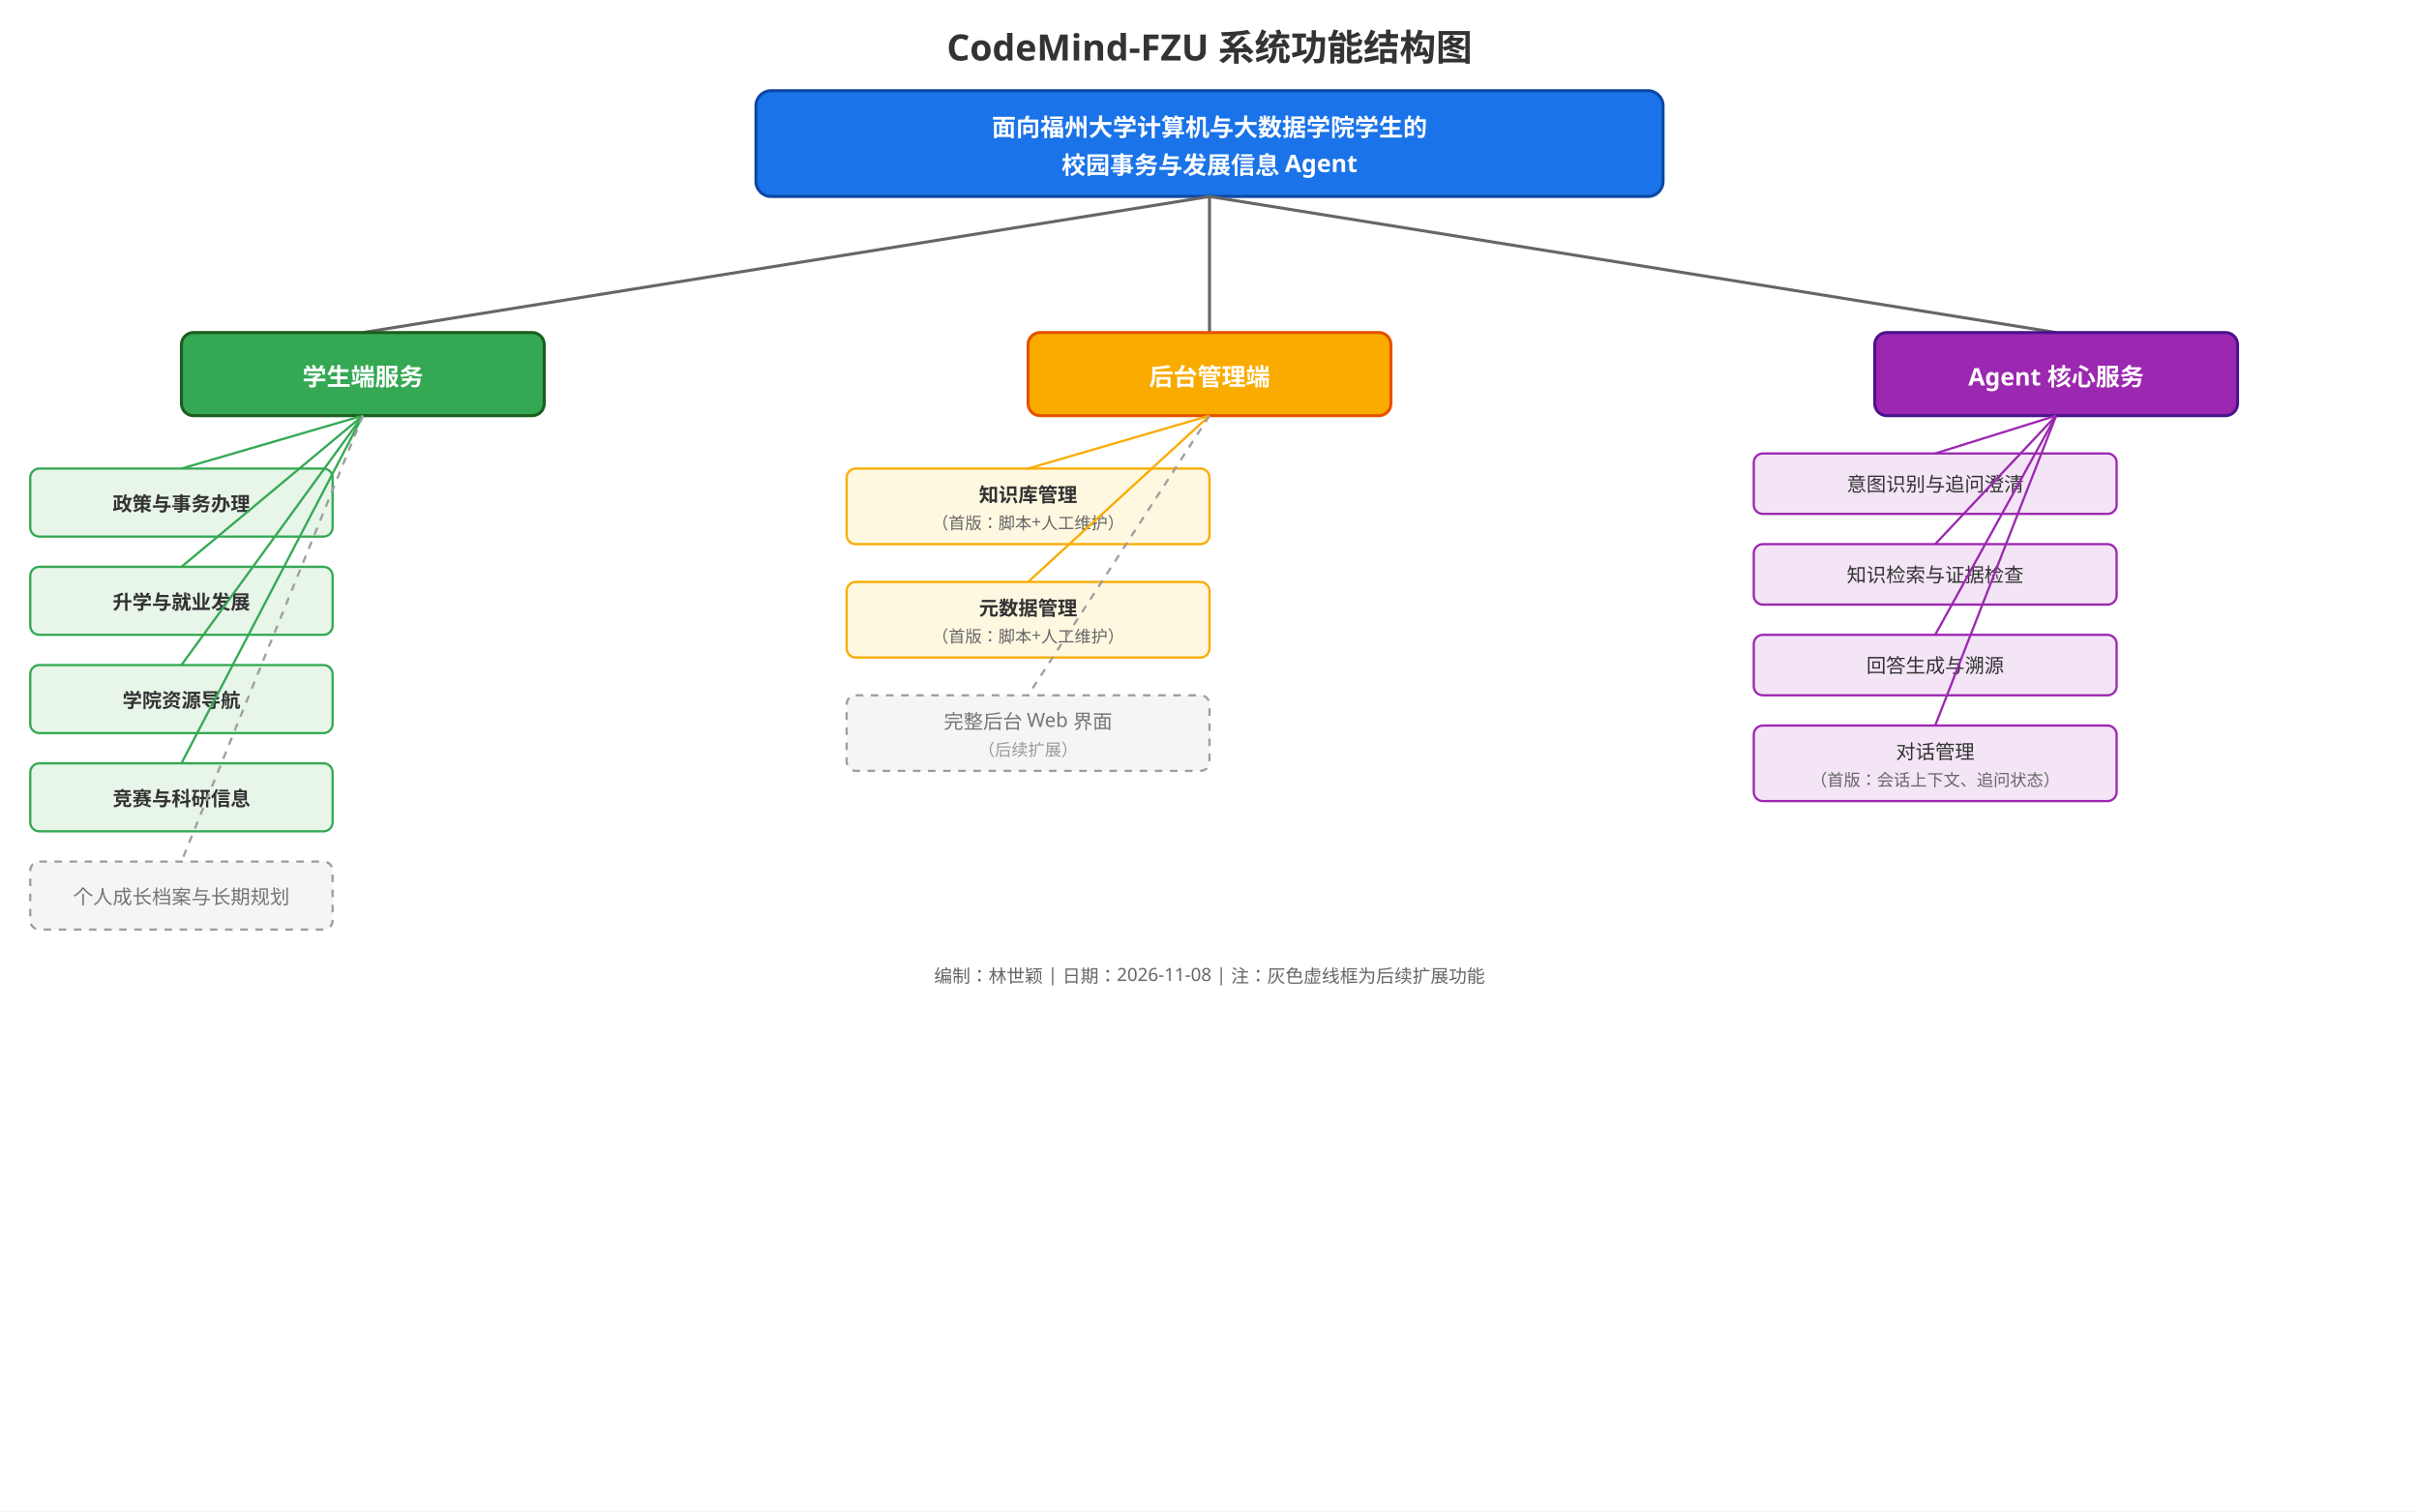
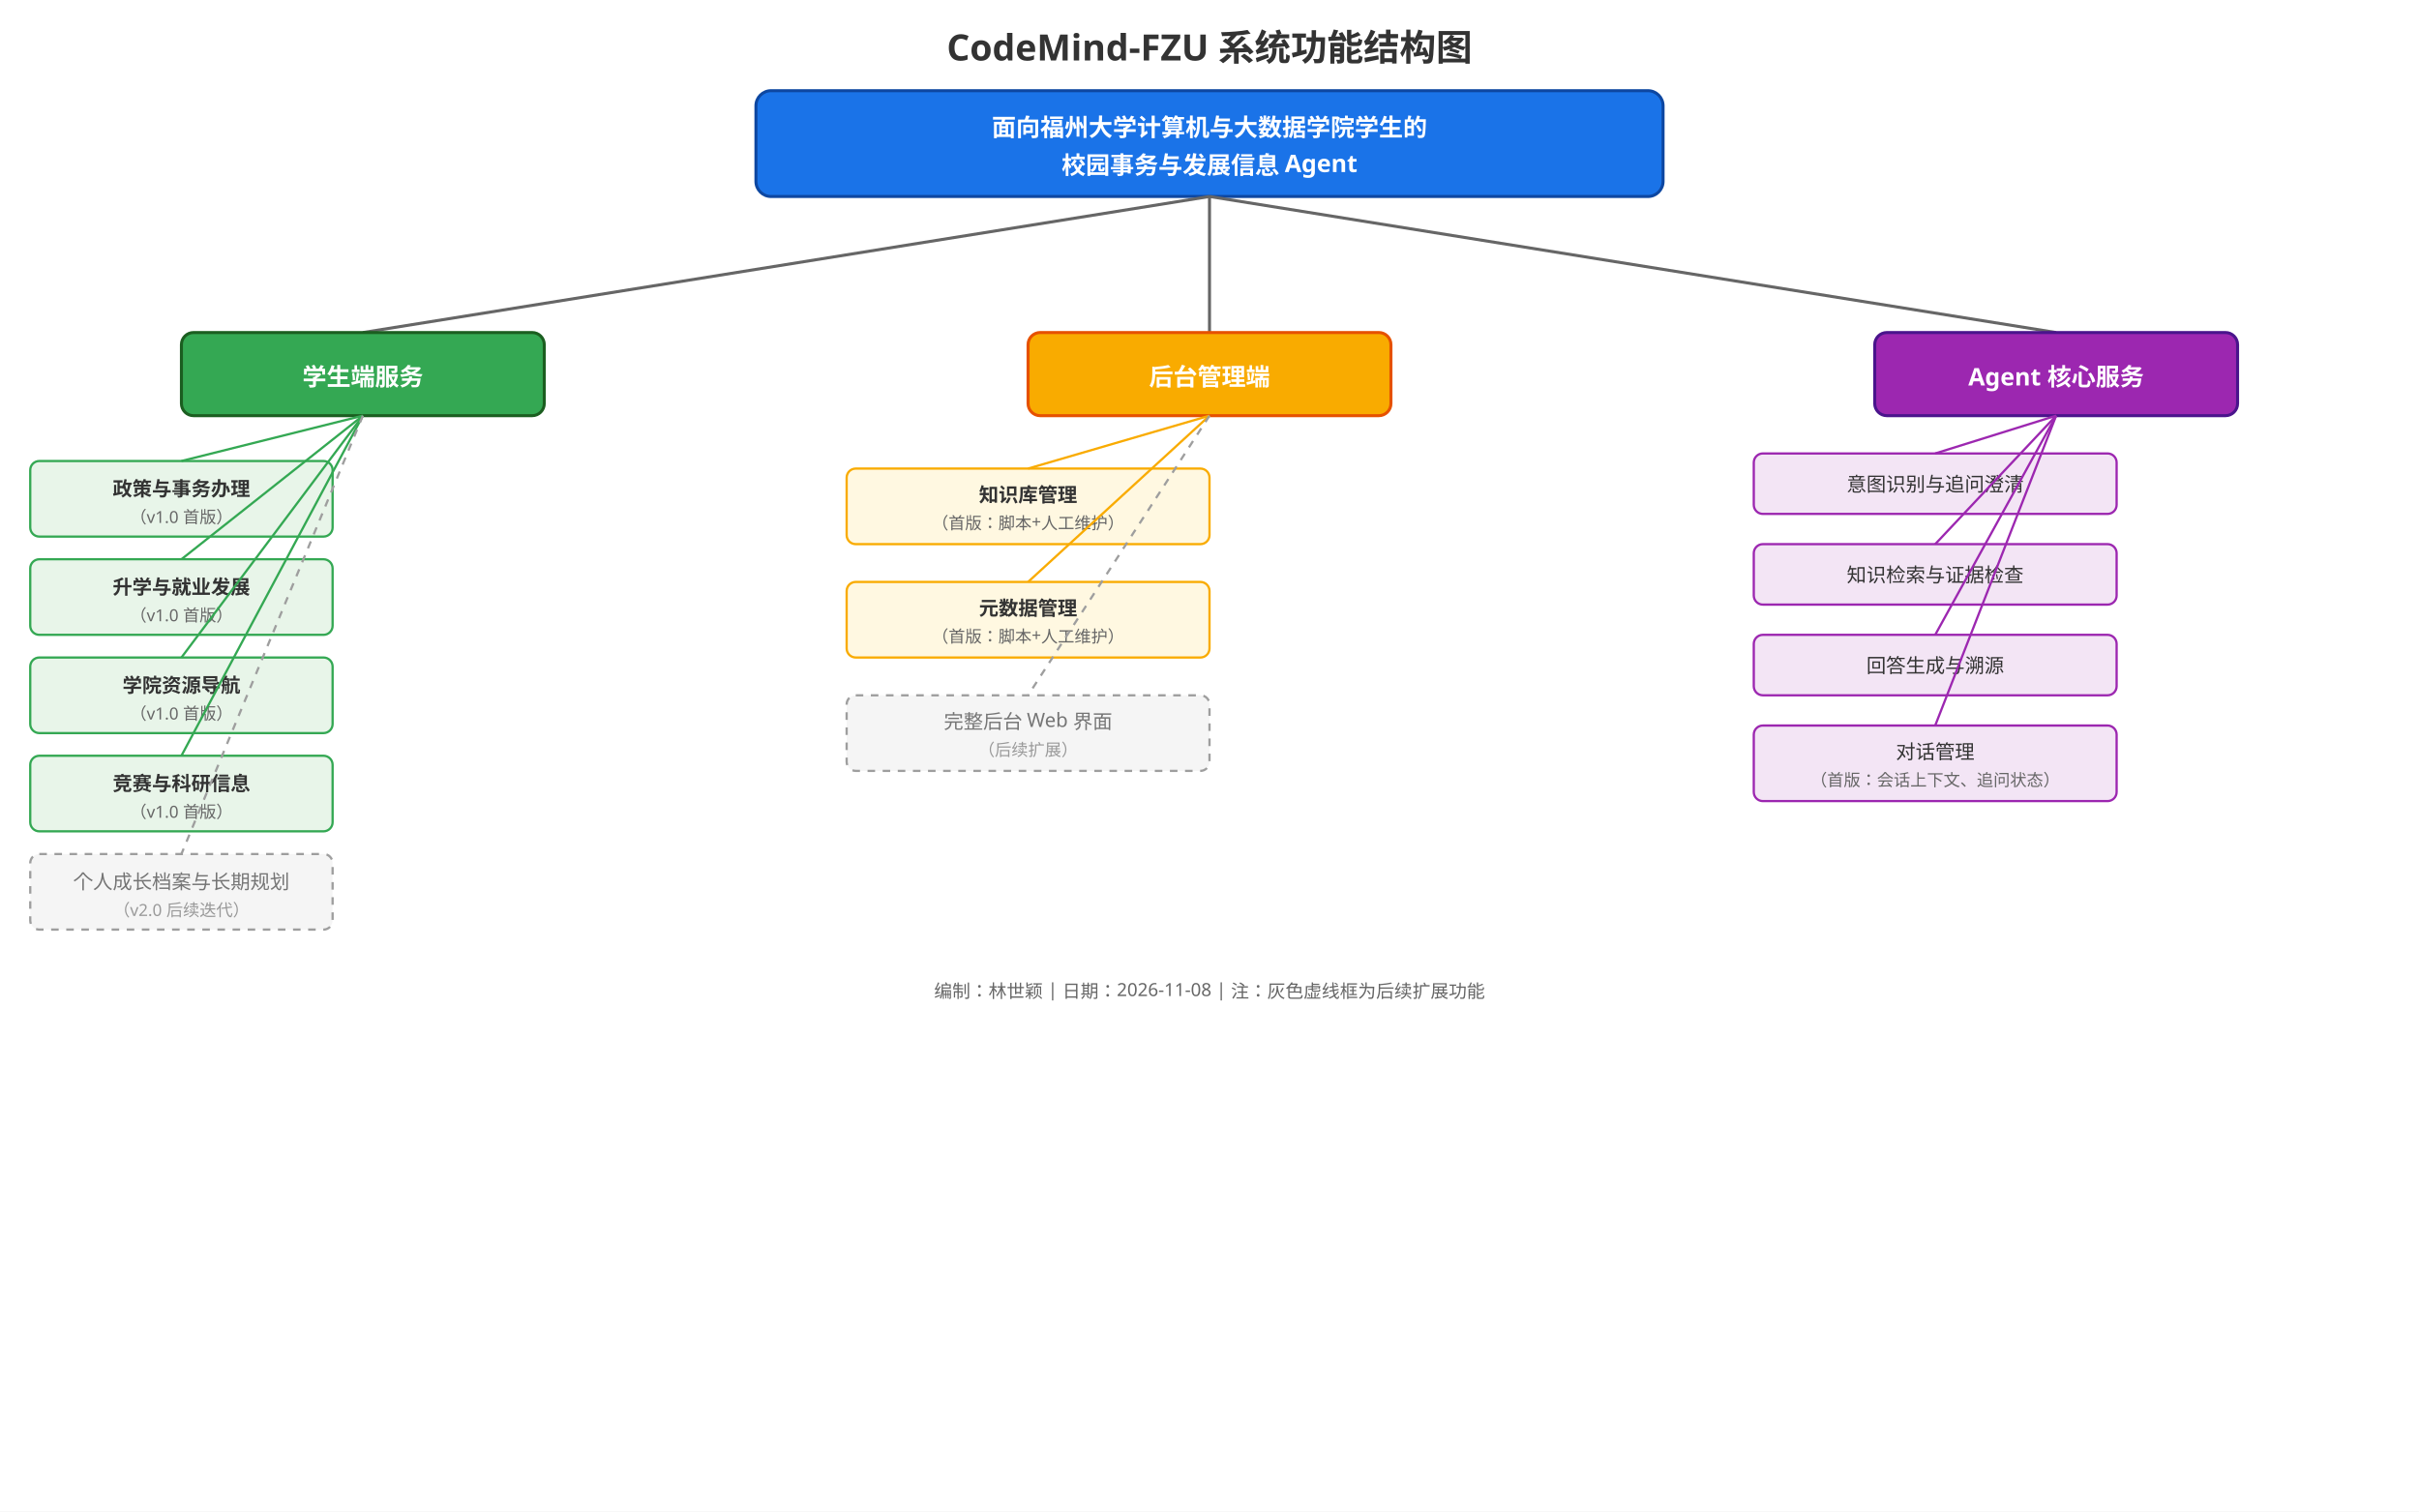
<svg xmlns="http://www.w3.org/2000/svg" viewBox="0 0 1600 1000" width="1600" height="1000">
  <rect width="1600" height="1000" fill="#ffffff" />
  <text x="800" y="40" text-anchor="middle" font-family="Microsoft YaHei, sans-serif" font-size="24" font-weight="bold" fill="#333333">CodeMind-FZU 系统功能结构图</text>
  <rect x="500" y="60" width="600" height="70" rx="10" fill="#1a73e8" stroke="#0d47a1" stroke-width="2" />
  <text x="800" y="90" text-anchor="middle" font-family="Microsoft YaHei, sans-serif" font-size="16" font-weight="bold" fill="#ffffff">面向福州大学计算机与大数据学院学生的</text>
  <text x="800" y="115" text-anchor="middle" font-family="Microsoft YaHei, sans-serif" font-size="16" font-weight="bold" fill="#ffffff">校园事务与发展信息 Agent</text>
  <line x1="800" y1="130" x2="240" y2="220" stroke="#666666" stroke-width="2" />
  <line x1="800" y1="130" x2="800" y2="220" stroke="#666666" stroke-width="2" />
  <line x1="800" y1="130" x2="1360" y2="220" stroke="#666666" stroke-width="2" />
  <rect x="120" y="220" width="240" height="55" rx="8" fill="#34a853" stroke="#1b5e20" stroke-width="2" />
  <text x="240" y="255" text-anchor="middle" font-family="Microsoft YaHei, sans-serif" font-size="16" font-weight="bold" fill="#ffffff">学生端服务</text>
  <rect x="680" y="220" width="240" height="55" rx="8" fill="#f9ab00" stroke="#e65100" stroke-width="2" />
  <text x="800" y="255" text-anchor="middle" font-family="Microsoft YaHei, sans-serif" font-size="16" font-weight="bold" fill="#ffffff">后台管理端</text>
  <rect x="1240" y="220" width="240" height="55" rx="8" fill="#9c27b0" stroke="#4a148c" stroke-width="2" />
  <text x="1360" y="255" text-anchor="middle" font-family="Microsoft YaHei, sans-serif" font-size="16" font-weight="bold" fill="#ffffff">Agent 核心服务</text>
-   <rect x="20" y="310" width="200" height="45" rx="6" fill="#e8f5e9" stroke="#34a853" stroke-width="1.5" />
-   <text x="120" y="338" text-anchor="middle" font-family="Microsoft YaHei, sans-serif" font-size="13" font-weight="bold" fill="#333333">政策与事务办理</text>
-   <rect x="20" y="375" width="200" height="45" rx="6" fill="#e8f5e9" stroke="#34a853" stroke-width="1.5" />
-   <text x="120" y="403" text-anchor="middle" font-family="Microsoft YaHei, sans-serif" font-size="13" font-weight="bold" fill="#333333">升学与就业发展</text>
-   <rect x="20" y="440" width="200" height="45" rx="6" fill="#e8f5e9" stroke="#34a853" stroke-width="1.5" />
-   <text x="120" y="468" text-anchor="middle" font-family="Microsoft YaHei, sans-serif" font-size="13" font-weight="bold" fill="#333333">学院资源导航</text>
-   <rect x="20" y="505" width="200" height="45" rx="6" fill="#e8f5e9" stroke="#34a853" stroke-width="1.5" />
-   <text x="120" y="533" text-anchor="middle" font-family="Microsoft YaHei, sans-serif" font-size="13" font-weight="bold" fill="#333333">竞赛与科研信息</text>
-   <rect x="20" y="570" width="200" height="45" rx="6" fill="#f5f5f5" stroke="#9e9e9e" stroke-width="1.5" stroke-dasharray="5,5" />
-   <text x="120" y="598" text-anchor="middle" font-family="Microsoft YaHei, sans-serif" font-size="13" fill="#757575">个人成长档案与长期规划</text>
-   <line x1="240" y1="275" x2="120" y2="310" stroke="#34a853" stroke-width="1.5" />
-   <line x1="240" y1="275" x2="120" y2="375" stroke="#34a853" stroke-width="1.5" />
-   <line x1="240" y1="275" x2="120" y2="440" stroke="#34a853" stroke-width="1.5" />
-   <line x1="240" y1="275" x2="120" y2="505" stroke="#34a853" stroke-width="1.5" />
-   <line x1="240" y1="275" x2="120" y2="570" stroke="#9e9e9e" stroke-width="1.5" stroke-dasharray="5,5" />
+   <rect x="20" y="305" width="200" height="50" rx="6" fill="#e8f5e9" stroke="#34a853" stroke-width="1.5" />
+   <text x="120" y="328" text-anchor="middle" font-family="Microsoft YaHei, sans-serif" font-size="13" font-weight="bold" fill="#333333">政策与事务办理</text>
+   <text x="120" y="346" text-anchor="middle" font-family="Microsoft YaHei, sans-serif" font-size="11" fill="#666666">（v1.0 首版）</text>
+   <rect x="20" y="370" width="200" height="50" rx="6" fill="#e8f5e9" stroke="#34a853" stroke-width="1.5" />
+   <text x="120" y="393" text-anchor="middle" font-family="Microsoft YaHei, sans-serif" font-size="13" font-weight="bold" fill="#333333">升学与就业发展</text>
+   <text x="120" y="411" text-anchor="middle" font-family="Microsoft YaHei, sans-serif" font-size="11" fill="#666666">（v1.0 首版）</text>
+   <rect x="20" y="435" width="200" height="50" rx="6" fill="#e8f5e9" stroke="#34a853" stroke-width="1.5" />
+   <text x="120" y="458" text-anchor="middle" font-family="Microsoft YaHei, sans-serif" font-size="13" font-weight="bold" fill="#333333">学院资源导航</text>
+   <text x="120" y="476" text-anchor="middle" font-family="Microsoft YaHei, sans-serif" font-size="11" fill="#666666">（v1.0 首版）</text>
+   <rect x="20" y="500" width="200" height="50" rx="6" fill="#e8f5e9" stroke="#34a853" stroke-width="1.5" />
+   <text x="120" y="523" text-anchor="middle" font-family="Microsoft YaHei, sans-serif" font-size="13" font-weight="bold" fill="#333333">竞赛与科研信息</text>
+   <text x="120" y="541" text-anchor="middle" font-family="Microsoft YaHei, sans-serif" font-size="11" fill="#666666">（v1.0 首版）</text>
+   <rect x="20" y="565" width="200" height="50" rx="6" fill="#f5f5f5" stroke="#9e9e9e" stroke-width="1.5" stroke-dasharray="5,5" />
+   <text x="120" y="588" text-anchor="middle" font-family="Microsoft YaHei, sans-serif" font-size="13" fill="#757575">个人成长档案与长期规划</text>
+   <text x="120" y="606" text-anchor="middle" font-family="Microsoft YaHei, sans-serif" font-size="11" fill="#999999">（v2.0 后续迭代）</text>
+   <line x1="240" y1="275" x2="120" y2="305" stroke="#34a853" stroke-width="1.5" />
+   <line x1="240" y1="275" x2="120" y2="370" stroke="#34a853" stroke-width="1.5" />
+   <line x1="240" y1="275" x2="120" y2="435" stroke="#34a853" stroke-width="1.5" />
+   <line x1="240" y1="275" x2="120" y2="500" stroke="#34a853" stroke-width="1.5" />
+   <line x1="240" y1="275" x2="120" y2="565" stroke="#9e9e9e" stroke-width="1.5" stroke-dasharray="5,5" />
  <rect x="560" y="310" width="240" height="50" rx="6" fill="#fff8e1" stroke="#f9ab00" stroke-width="1.5" />
  <text x="680" y="332" text-anchor="middle" font-family="Microsoft YaHei, sans-serif" font-size="13" font-weight="bold" fill="#333333">知识库管理</text>
  <text x="680" y="350" text-anchor="middle" font-family="Microsoft YaHei, sans-serif" font-size="11" fill="#666666">（首版：脚本+人工维护）</text>
  <rect x="560" y="385" width="240" height="50" rx="6" fill="#fff8e1" stroke="#f9ab00" stroke-width="1.5" />
  <text x="680" y="407" text-anchor="middle" font-family="Microsoft YaHei, sans-serif" font-size="13" font-weight="bold" fill="#333333">元数据管理</text>
  <text x="680" y="425" text-anchor="middle" font-family="Microsoft YaHei, sans-serif" font-size="11" fill="#666666">（首版：脚本+人工维护）</text>
  <rect x="560" y="460" width="240" height="50" rx="6" fill="#f5f5f5" stroke="#9e9e9e" stroke-width="1.5" stroke-dasharray="5,5" />
  <text x="680" y="482" text-anchor="middle" font-family="Microsoft YaHei, sans-serif" font-size="13" fill="#757575">完整后台 Web 界面</text>
  <text x="680" y="500" text-anchor="middle" font-family="Microsoft YaHei, sans-serif" font-size="11" fill="#999999">（后续扩展）</text>
  <line x1="800" y1="275" x2="680" y2="310" stroke="#f9ab00" stroke-width="1.5" />
  <line x1="800" y1="275" x2="680" y2="385" stroke="#f9ab00" stroke-width="1.5" />
  <line x1="800" y1="275" x2="680" y2="460" stroke="#9e9e9e" stroke-width="1.5" stroke-dasharray="5,5" />
  <rect x="1160" y="300" width="240" height="40" rx="6" fill="#f3e5f5" stroke="#9c27b0" stroke-width="1.5" />
  <text x="1280" y="325" text-anchor="middle" font-family="Microsoft YaHei, sans-serif" font-size="13" fill="#333333">意图识别与追问澄清</text>
  <rect x="1160" y="360" width="240" height="40" rx="6" fill="#f3e5f5" stroke="#9c27b0" stroke-width="1.5" />
  <text x="1280" y="385" text-anchor="middle" font-family="Microsoft YaHei, sans-serif" font-size="13" fill="#333333">知识检索与证据检查</text>
  <rect x="1160" y="420" width="240" height="40" rx="6" fill="#f3e5f5" stroke="#9c27b0" stroke-width="1.5" />
  <text x="1280" y="445" text-anchor="middle" font-family="Microsoft YaHei, sans-serif" font-size="13" fill="#333333">回答生成与溯源</text>
  <rect x="1160" y="480" width="240" height="50" rx="6" fill="#f3e5f5" stroke="#9c27b0" stroke-width="1.5" />
  <text x="1280" y="502" text-anchor="middle" font-family="Microsoft YaHei, sans-serif" font-size="13" fill="#333333">对话管理</text>
  <text x="1280" y="520" text-anchor="middle" font-family="Microsoft YaHei, sans-serif" font-size="11" fill="#666666">（首版：会话上下文、追问状态）</text>
  <line x1="1360" y1="275" x2="1280" y2="300" stroke="#9c27b0" stroke-width="1.5" />
  <line x1="1360" y1="275" x2="1280" y2="360" stroke="#9c27b0" stroke-width="1.5" />
  <line x1="1360" y1="275" x2="1280" y2="420" stroke="#9c27b0" stroke-width="1.5" />
  <line x1="1360" y1="275" x2="1280" y2="480" stroke="#9c27b0" stroke-width="1.5" />
-   <text x="800" y="650" text-anchor="middle" font-family="Microsoft YaHei, sans-serif" font-size="12" fill="#666666">编制：林世颖 | 日期：2026-11-08 | 注：灰色虚线框为后续扩展功能</text>
+   <text x="800" y="660" text-anchor="middle" font-family="Microsoft YaHei, sans-serif" font-size="12" fill="#666666">编制：林世颖 | 日期：2026-11-08 | 注：灰色虚线框为后续扩展功能</text>
</svg>
